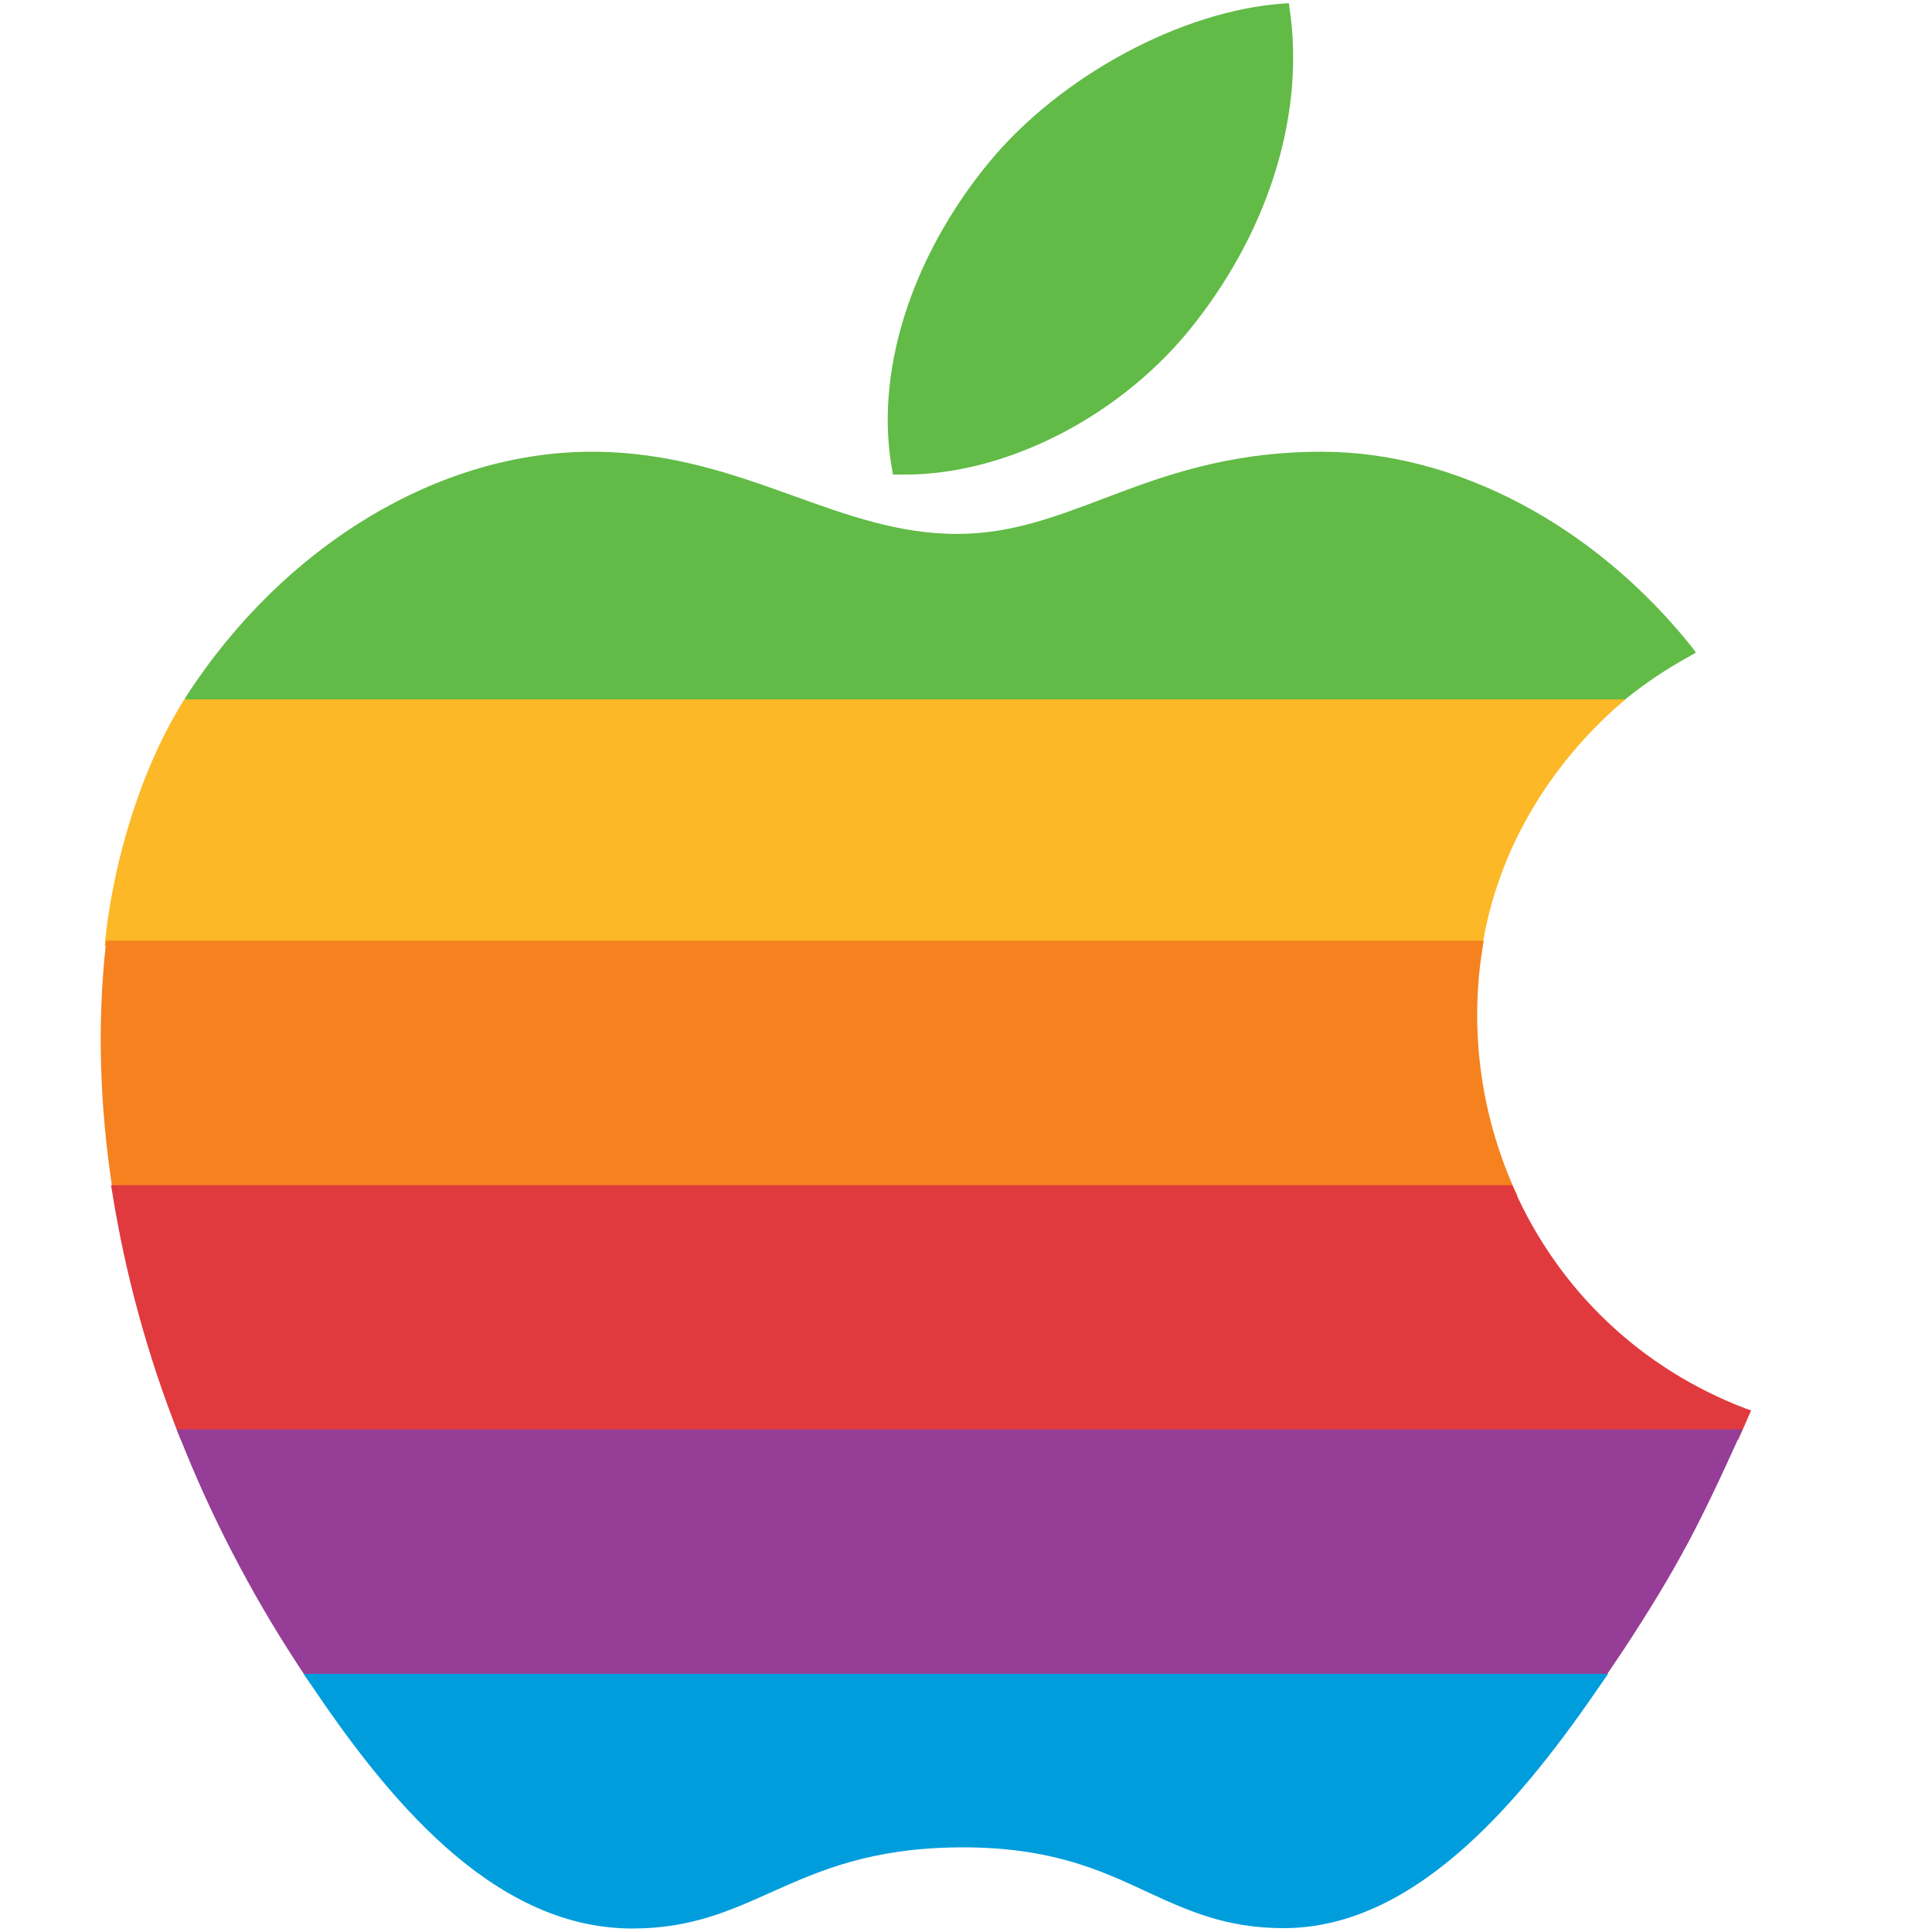
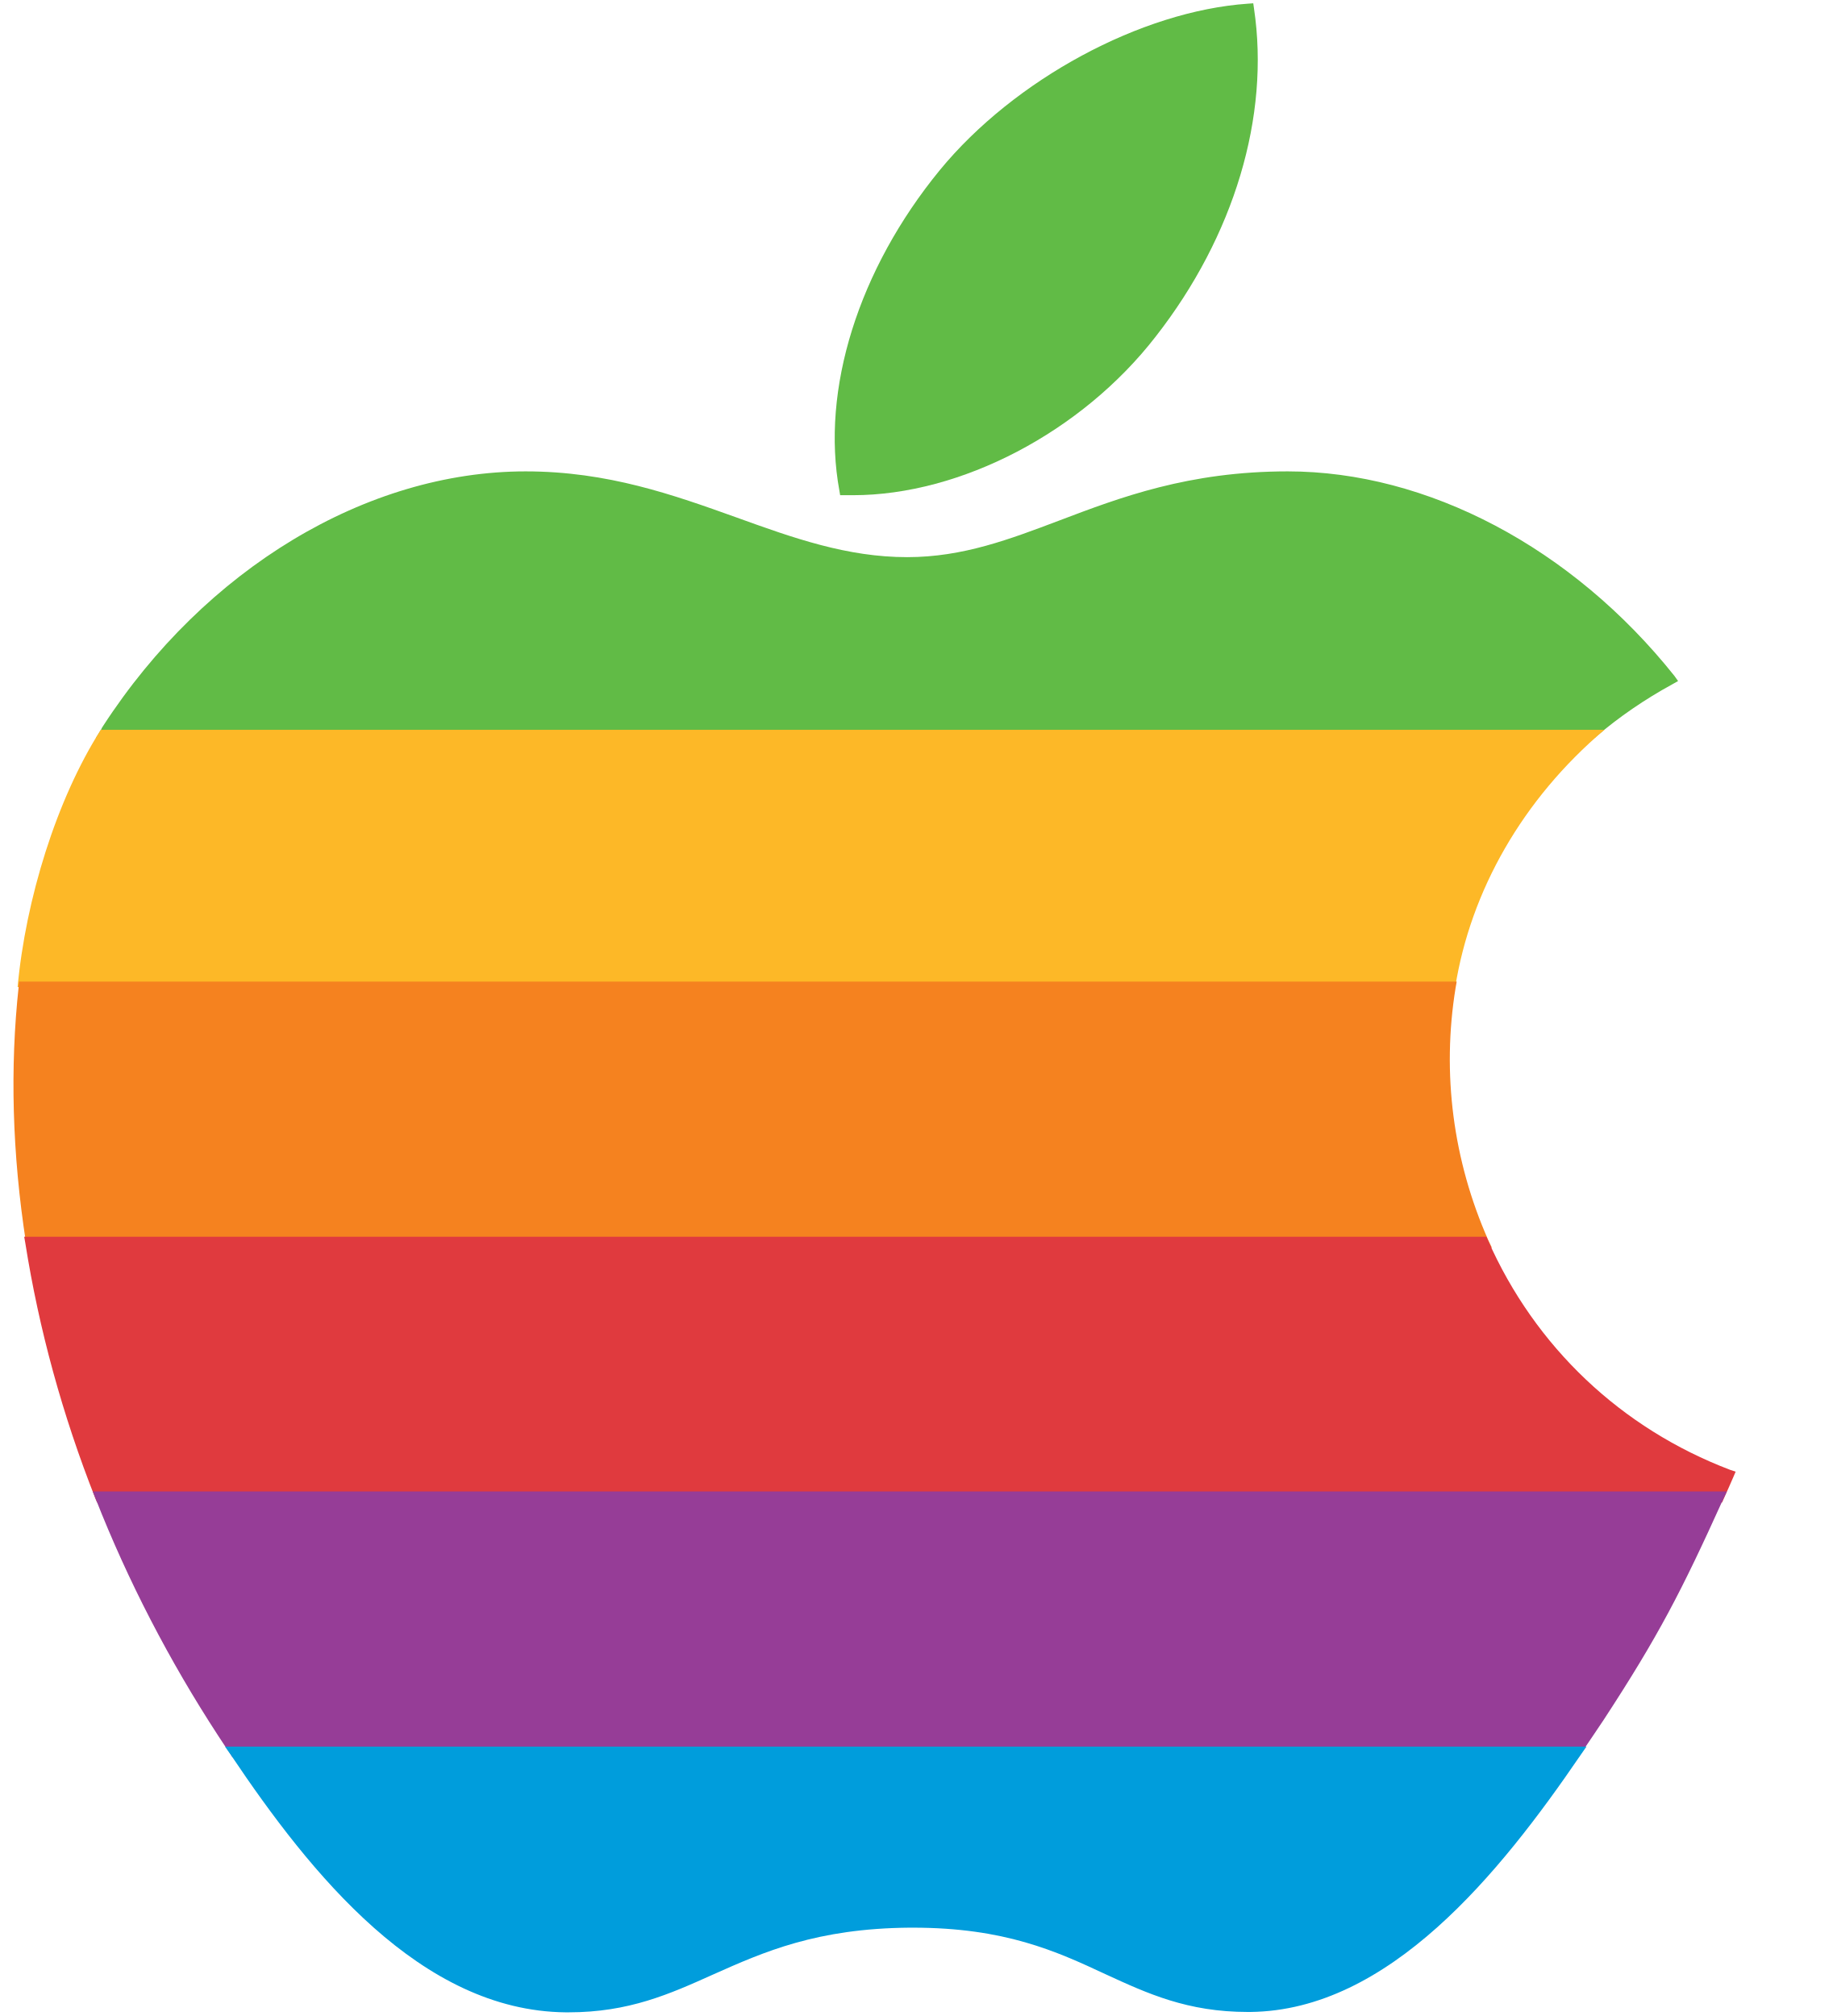
- <svg xmlns="http://www.w3.org/2000/svg" viewBox="0 0 500 550" width="30" height="30">
-   <path d="M456.8 184.4c-27.9-35-67.4-55.8-105.5-55.8-27 0-45.7 7.1-62.3 13.4-13.5 5.1-26.3 10-41.5 10-16.4 0-31-5.2-46.5-10.8-17.3-6.2-35.2-12.6-57.6-12.6-43.4 0-87.5 26.6-115.3 69.5-.2.3-.4.6-.5.9l-1.4 2.3h408.9l.4-.4c6.2-5.3 13.2-10.1 20.7-14.2l1.6-.9-1-1.4z" fill="#61bb46" />
-   <path d="M342.1 2.3l-.2-1.4-1.4.1c-29.2 2-63.8 20.7-84.1 45.4-22.2 27.1-32.5 59.9-27.4 87.5l.2 1.2h3.5c29.4 0 62.4-17.2 82.6-43.3 21.4-27.4 31.2-60.1 26.8-89.5z" fill="#61bb46" />
-   <path d="M27.5 199.1c-12.1 19-20.5 46.3-22.7 70.2H397c4.2-26.2 18.3-51.2 40.7-70.2H27.5z" fill="#fdb827" />
-   <path d="M406 338.3c-9.6-21.7-12.7-45.5-8.9-68.8l.3-1.7H5.2l-.1 1.3c-2.4 22.1-1.8 45.6 2 70l.2 1.3H407l-1-2.1z" fill="#f5821f" />
-   <path d="M472 401c-29.7-11.3-53.2-33.5-66.1-62.7l-.4-.9H6.6l.3 1.7C10.6 362.5 17 386 26.1 409l.4.9h443.3l.8-1.8c.8-1.7 1.5-3.4 2.3-5.2l.6-1.4-1.5-.5z" fill="#e03a3e" />
-   <path d="M25.3 406.9l.8 2c8.8 22.4 20.1 44.2 33.4 64.6 1.1 1.7 2.3 3.5 3.5 5.2l.4.7h367.3l.4-.7c2.4-3.5 4.7-7 6.4-9.5 14.9-22.8 21.2-35 32.6-60.2l1-2.1H25.3z" fill="#963d97" />
-   <path d="M61.4 476.5l1.6 2.3c21.8 32.5 51.8 69.8 91.3 70.2h.8c16.5 0 27.6-5 39.4-10.3 13.9-6.2 28.3-12.6 53.7-12.8h.8c25.1 0 39.1 6.4 52.6 12.7 11.5 5.3 22.4 10.3 38.8 10.3h.7c37.8-.4 68-37.7 90.1-70.1l1.6-2.3H61.4z" fill="#009ddc" />
+ <svg xmlns="http://www.w3.org/2000/svg" viewBox="0 0 500 550" width="30" height="33">
+   <g>
+     <path d="M456.8 184.4c-27.9-35-67.4-55.8-105.5-55.8-27 0-45.7 7.1-62.3 13.4-13.5 5.1-26.3 10-41.5 10-16.4 0-31-5.2-46.5-10.8-17.3-6.2-35.2-12.6-57.6-12.6-43.4 0-87.5 26.6-115.3 69.5-.2.3-.4.6-.5.9l-1.4 2.3h408.9l.4-.4c6.2-5.3 13.2-10.1 20.7-14.2l1.6-.9-1-1.4z" fill="#61bb46" />
+     <path d="M342.1 2.3l-.2-1.4-1.4.1c-29.2 2-63.8 20.7-84.1 45.4-22.2 27.1-32.5 59.9-27.4 87.5l.2 1.2h3.5c29.4 0 62.4-17.2 82.6-43.3 21.4-27.4 31.2-60.1 26.8-89.5z" fill="#61bb46" />
+     <path d="M27.5 199.1c-12.1 19-20.5 46.3-22.7 70.2H397c4.2-26.2 18.3-51.2 40.7-70.2H27.5z" fill="#fdb827" />
+     <path d="M406 338.3c-9.6-21.7-12.7-45.5-8.9-68.8l.3-1.7H5.2l-.1 1.3c-2.4 22.1-1.8 45.6 2 70l.2 1.3H407l-1-2.1z" fill="#f5821f" />
+     <path d="M472 401c-29.7-11.3-53.2-33.5-66.1-62.7l-.4-.9H6.6l.3 1.7C10.6 362.5 17 386 26.1 409l.4.9h443.3l.8-1.8c.8-1.7 1.5-3.4 2.3-5.2l.6-1.4-1.5-.5z" fill="#e03a3e" />
+     <path d="M25.3 406.9l.8 2c8.8 22.4 20.1 44.2 33.4 64.6 1.1 1.7 2.3 3.5 3.5 5.2l.4.7h367.3l.4-.7c2.4-3.5 4.7-7 6.4-9.5 14.9-22.8 21.2-35 32.6-60.2l1-2.1H25.3z" fill="#963d97" />
+     <path d="M61.4 476.5l1.6 2.3c21.8 32.5 51.8 69.8 91.3 70.2h.8c16.5 0 27.6-5 39.4-10.3 13.9-6.2 28.3-12.6 53.7-12.8h.8c25.1 0 39.1 6.4 52.6 12.7 11.5 5.3 22.4 10.3 38.8 10.3h.7c37.8-.4 68-37.7 90.1-70.1l1.6-2.3H61.4z" fill="#009ddc" />
+   </g>
</svg>
